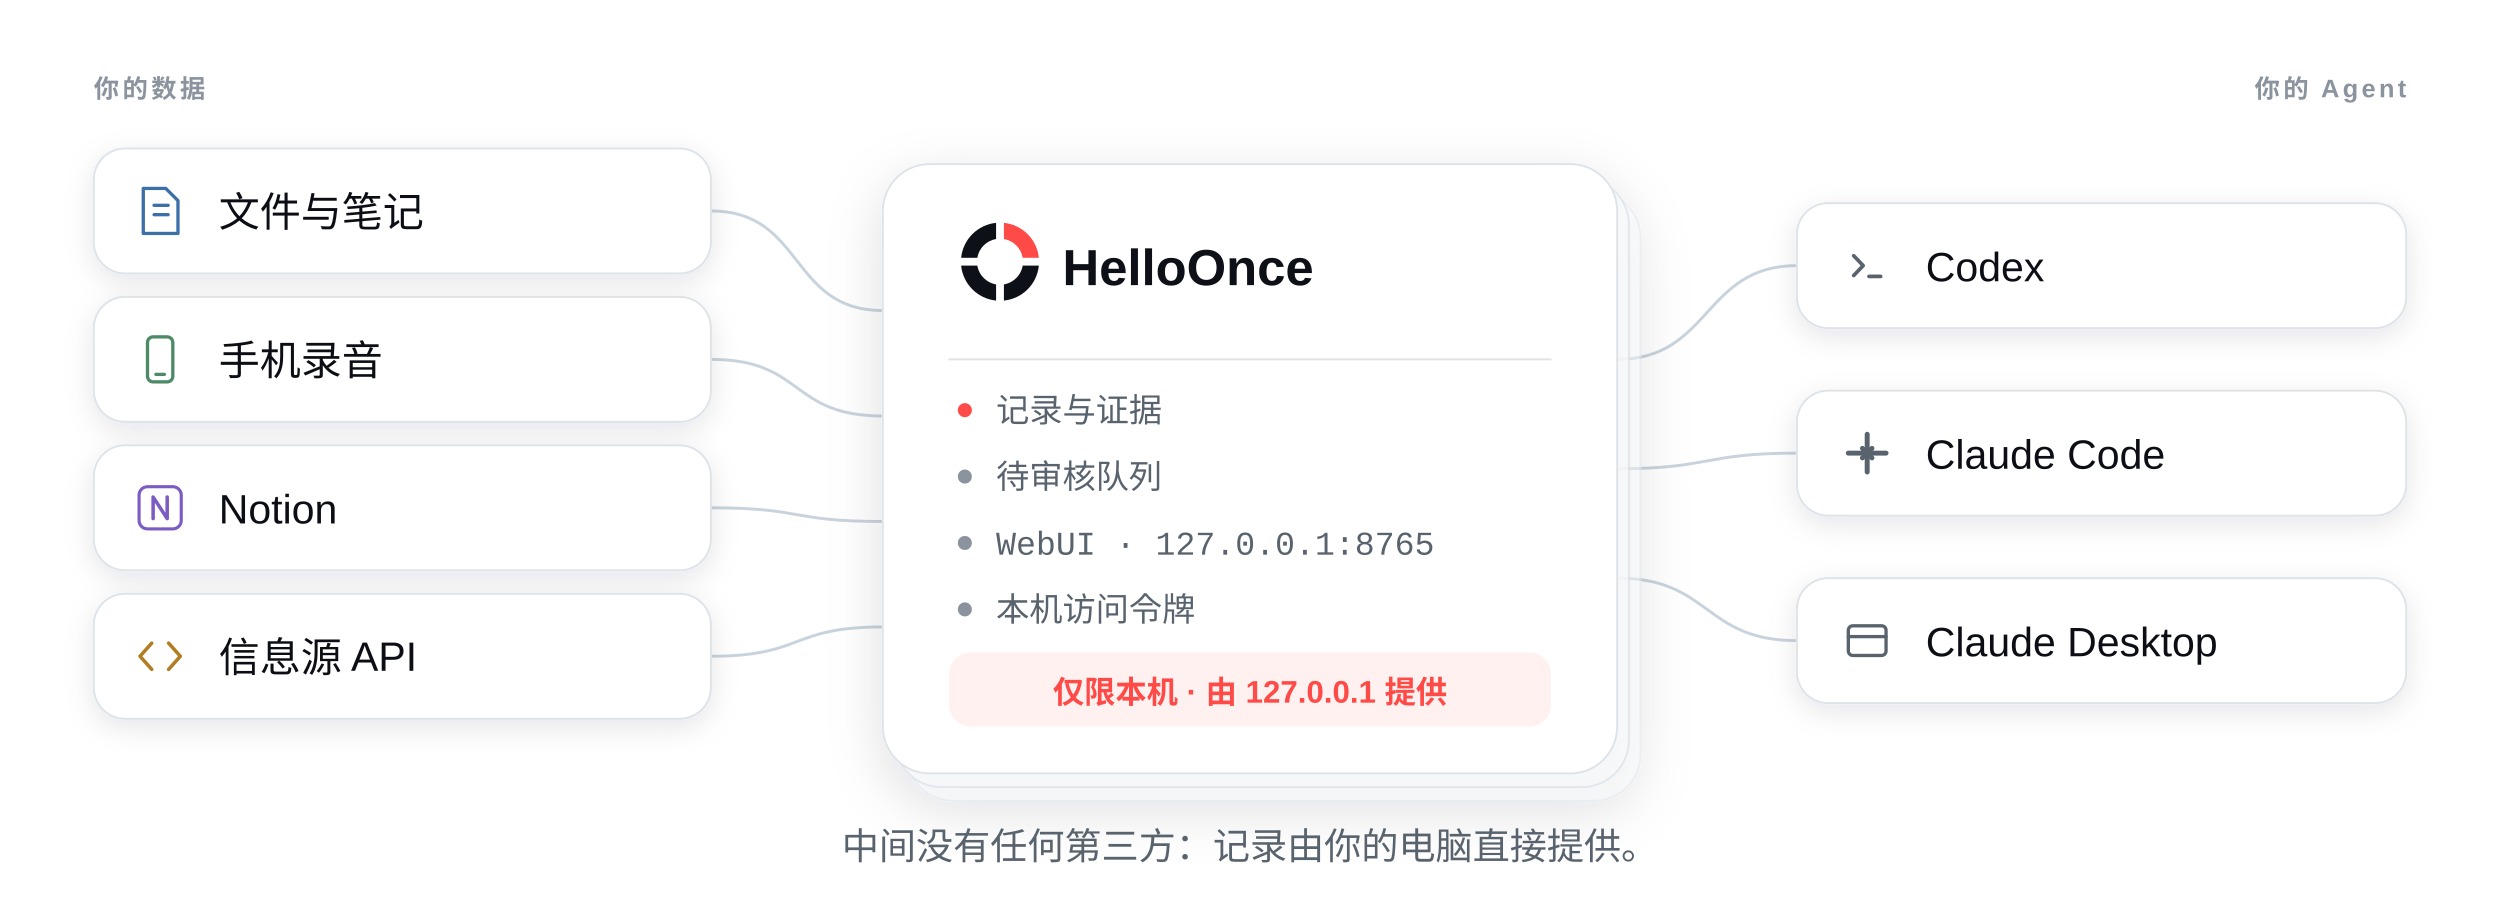
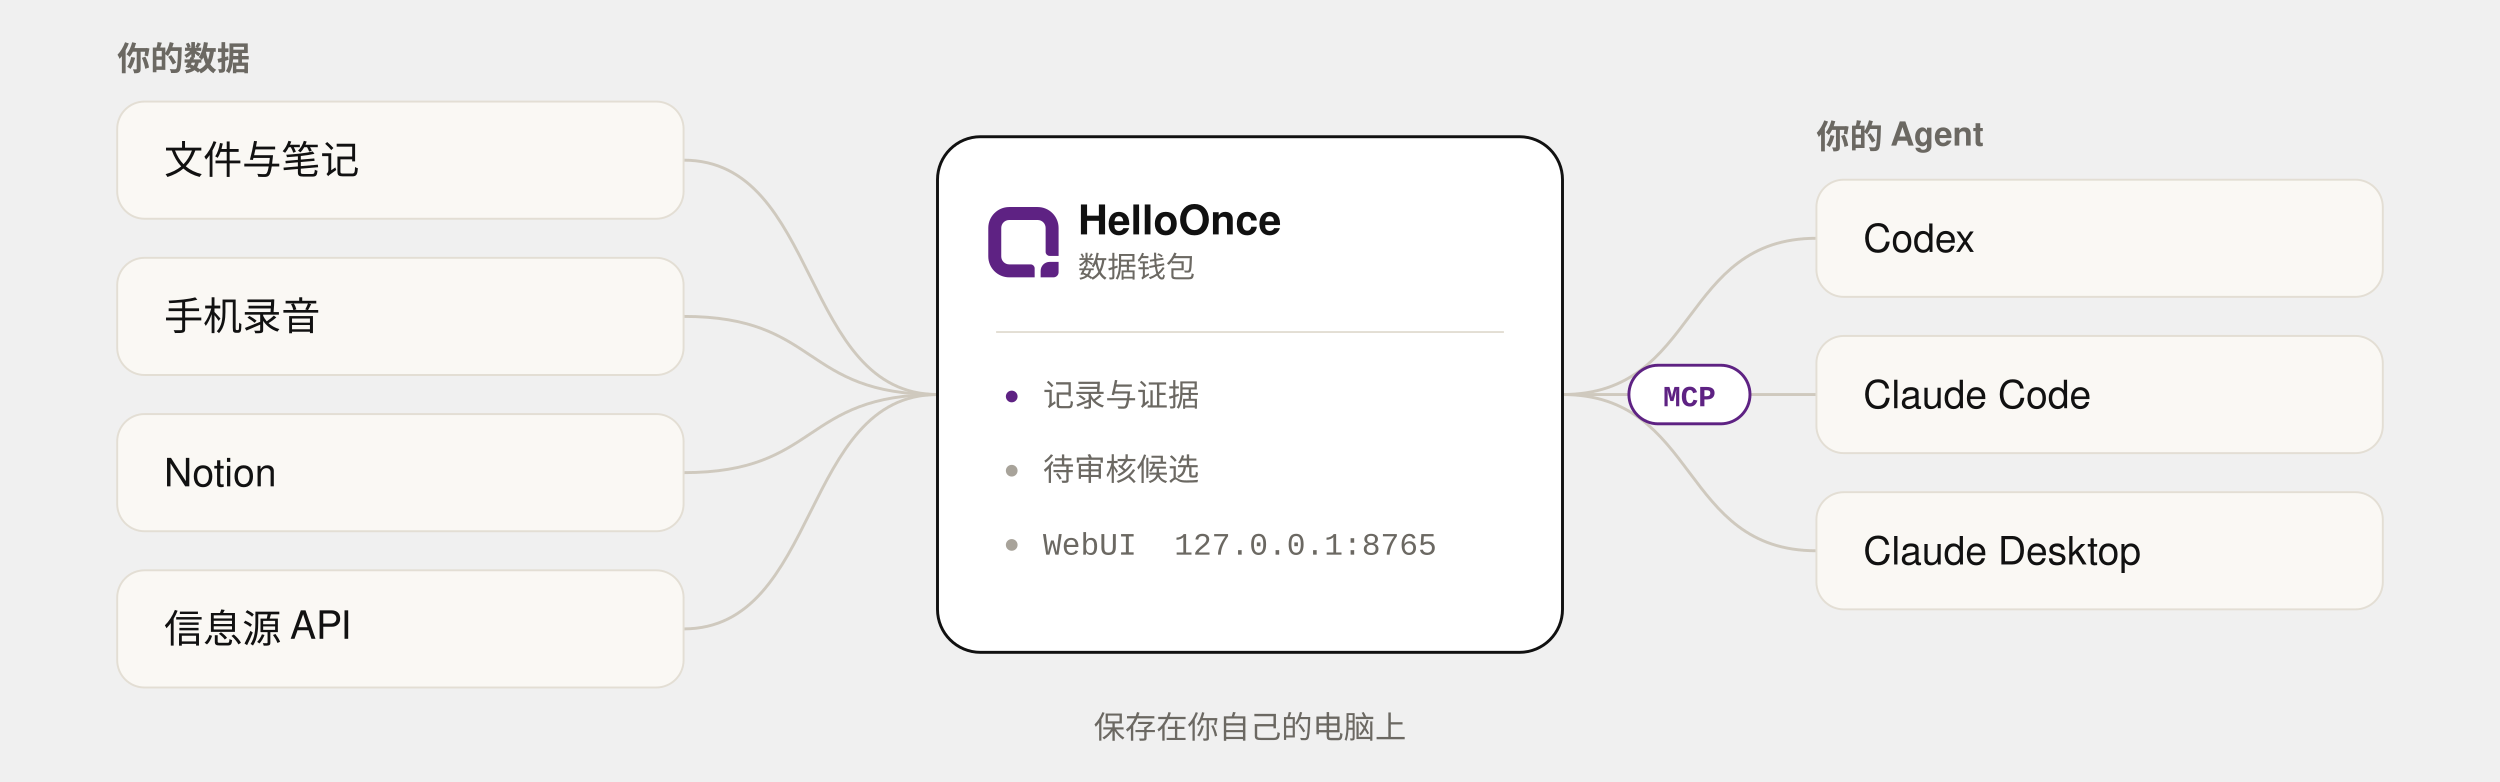
- <svg xmlns="http://www.w3.org/2000/svg" viewBox="0 0 1280 470" width="1280" height="470" role="img" aria-label="文件、手机录音、Notion 与信息源 API 汇入你电脑上的 HelloOnce，再通过 MCP 提供给 Codex、Claude Code 和 Claude Desktop。">
-   <defs>
-     <radialGradient id="halo" cx="50%" cy="50%" r="50%">
-       <stop offset="0" stop-color="#FF7A70" stop-opacity=".55" />
-       <stop offset=".45" stop-color="#FF7A70" stop-opacity=".18" />
-       <stop offset="1" stop-color="#FF7A70" stop-opacity="0" />
-     </radialGradient>
-     <linearGradient id="cardGrad" x1="0" y1="0" x2="0" y2="1">
-       <stop offset="0" stop-color="#FFFFFF" />
-       <stop offset="1" stop-color="#FFFFFF" />
-     </linearGradient>
-     <linearGradient id="cardAltGrad" x1="0" y1="0" x2="0" y2="1">
-       <stop offset="0" stop-color="#F6F8FA" />
-       <stop offset="1" stop-color="#F6F8FA" />
-     </linearGradient>
-     <filter id="soft" x="-30%" y="-30%" width="160%" height="180%">
-       <feDropShadow dx="0" dy="8" stdDeviation="14" flood-color="rgba(31,35,40,.13)" flood-opacity="1" />
-     </filter>
-     <filter id="softSm" x="-30%" y="-30%" width="160%" height="180%">
-       <feDropShadow dx="0" dy="4" stdDeviation="7" flood-color="rgba(31,35,40,.13)" flood-opacity=".8" />
-     </filter>
-   </defs>
-   <style>
-   .s{font-family:-apple-system, BlinkMacSystemFont, 'Segoe UI Variable Display', 'Segoe UI', 'Helvetica Neue', Arial, 'Microsoft YaHei', 'PingFang SC', 'Hiragino Sans GB', 'Noto Sans CJK SC', sans-serif}
-   .m{font-family:ui-monospace, SFMono-Regular, 'SF Mono', Menlo, Consolas, 'Liberation Mono', 'Microsoft YaHei', monospace}
-   .rise{opacity:0;animation:rise .9s cubic-bezier(.16,.84,.32,1) both}
-   @keyframes rise{from{opacity:0;transform:translateY(14px);filter:blur(6px)}to{opacity:1;transform:none;filter:blur(0)}}
-   @keyframes breathe{0%,100%{opacity:.45;transform:scale(.96)}50%{opacity:.9;transform:scale(1.05)}}
-   @keyframes breathe2{
-     0%{opacity:.05;transform:scale(.93);animation-timing-function:cubic-bezier(.66,0,.34,1)}
-     18%{opacity:.12;transform:scale(1.03);animation-timing-function:cubic-bezier(.37,0,.63,1)}
-     34%{opacity:.07;transform:scale(.99);animation-timing-function:cubic-bezier(.45,0,.55,1)}
-     57%{opacity:.15;transform:scale(1.085);animation-timing-function:cubic-bezier(.3,0,.7,1)}
-     72%{opacity:.088;transform:scale(1.008);animation-timing-function:cubic-bezier(.6,0,.4,1)}
-     88%{opacity:.126;transform:scale(1.052);animation-timing-function:cubic-bezier(.5,0,.5,1)}
-     100%{opacity:.05;transform:scale(.93)}
-   }
-   @keyframes twinkle{0%,100%{opacity:.12}50%{opacity:.5}}
-   .tw{animation:twinkle 9s ease-in-out infinite}
-   .snr{animation:snr 5.4s cubic-bezier(.16,.84,.32,1) infinite;transform-box:fill-box;transform-origin:center}
-   @keyframes snr{0%{transform:scale(.5);opacity:.55}65%{opacity:0}100%{transform:scale(1.6);opacity:0}}
-   .swp{animation-timing-function:cubic-bezier(.83,0,.17,1);animation-iteration-count:infinite;opacity:0}
-   .march{animation:march 1.65s linear infinite}
-   .dp{animation:dotpulse 2.6s ease-in-out infinite}
-   @keyframes dotpulse{0%,100%{opacity:.42}50%{opacity:1}}
-   @keyframes march{to{stroke-dashoffset:-24}}
-   .scan{animation:scan 4s cubic-bezier(.83,0,.17,1) infinite;opacity:0}
-   @keyframes scan{0%{transform:translateX(0);opacity:0}8%{opacity:1}88%{opacity:1}100%{transform:translateX(1140px);opacity:0}}
-   @media (prefers-reduced-motion: reduce){
-     .rise{animation:none!important;opacity:1!important;filter:none!important;transform:none!important}
-     .tw{animation:none!important;opacity:.55!important}
-     .snr,.swp,.scan{animation:none!important;opacity:0!important}
-     .march{animation:none!important}
-     .dp{animation:none!important;opacity:1!important}
-   }</style>
-   <rect width="1280" height="470" fill="#FFFFFF" />
-   <text x="48" y="50" font-size="13" font-weight="700" fill="#8B949E" letter-spacing="1.7" class="s">你的数据</text>
-   <text x="1232" y="50" font-size="13" font-weight="700" fill="#8B949E" text-anchor="end" letter-spacing="1.7" class="s">你的 Agent</text>
-   <path id="sl0" d="M364,108 C412,108 404,159 452,159" fill="none" stroke="#C9D3DD" stroke-width="1.5" />
-   <path id="sl1" d="M364,184 C412,184 404,213 452,213" fill="none" stroke="#C9D3DD" stroke-width="1.5" />
-   <path id="sl2" d="M364,260 C412,260 404,267 452,267" fill="none" stroke="#C9D3DD" stroke-width="1.5" />
-   <path id="sl3" d="M364,336 C412,336 404,321 452,321" fill="none" stroke="#C9D3DD" stroke-width="1.5" />
-   <path id="ar0" d="M828,184 C876,184 872,136 920,136" fill="none" stroke="#C9D3DD" stroke-width="1.5" />
-   <path id="ar1" d="M828,240 C876,240 872,232 920,232" fill="none" stroke="#C9D3DD" stroke-width="1.5" />
-   <path id="ar2" d="M828,296 C876,296 872,328 920,328" fill="none" stroke="#C9D3DD" stroke-width="1.5" />
-   <g>
-     <g>
-       <animateMotion dur="1.3s" begin="0s" repeatCount="indefinite" calcMode="spline" keyPoints="0;1" keyTimes="0;1" keySplines=".42 0 .28 1">
-         <mpath href="#sl0" />
-       </animateMotion>
-       <circle r="5.4" fill="#F0736A" opacity="0">
-         <animate attributeName="r" values="2.16;5.4;5.4;2.16" keyTimes="0;.14;.86;1" calcMode="spline" keySplines=".4 0 .6 1;.4 0 .6 1;.4 0 .6 1" dur="1.3s" begin="0s" repeatCount="indefinite" />
-         <animate attributeName="opacity" values="0;.115;.115;0" keyTimes="0;.14;.86;1" calcMode="spline" keySplines=".4 0 .6 1;.4 0 .6 1;.4 0 .6 1" dur="1.3s" begin="0s" repeatCount="indefinite" />
-       </circle>
-       <circle r="3.6" fill="#F0736A" opacity="0">
-         <animate attributeName="r" values="1.26;3.6;3.6;1.26" keyTimes="0;.14;.86;1" calcMode="spline" keySplines=".4 0 .6 1;.4 0 .6 1;.4 0 .6 1" dur="1.3s" begin="0s" repeatCount="indefinite" />
-         <animate attributeName="opacity" values="0;1;1;0" keyTimes="0;.14;.86;1" calcMode="spline" keySplines=".4 0 .6 1;.4 0 .6 1;.4 0 .6 1" dur="1.3s" begin="0s" repeatCount="indefinite" />
-       </circle>
-     </g>
-     <g>
-       <animateMotion dur="1.3s" begin="-0.37s" repeatCount="indefinite" calcMode="spline" keyPoints="0;1" keyTimes="0;1" keySplines=".42 0 .28 1">
-         <mpath href="#sl0" />
-       </animateMotion>
-       <circle r="5.4" fill="#F0736A" opacity="0">
-         <animate attributeName="r" values="2.16;5.4;5.4;2.16" keyTimes="0;.14;.86;1" calcMode="spline" keySplines=".4 0 .6 1;.4 0 .6 1;.4 0 .6 1" dur="1.3s" begin="-0.37s" repeatCount="indefinite" />
-         <animate attributeName="opacity" values="0;.115;.115;0" keyTimes="0;.14;.86;1" calcMode="spline" keySplines=".4 0 .6 1;.4 0 .6 1;.4 0 .6 1" dur="1.3s" begin="-0.37s" repeatCount="indefinite" />
-       </circle>
-       <circle r="3.6" fill="#F0736A" opacity="0">
-         <animate attributeName="r" values="1.26;3.6;3.6;1.26" keyTimes="0;.14;.86;1" calcMode="spline" keySplines=".4 0 .6 1;.4 0 .6 1;.4 0 .6 1" dur="1.3s" begin="-0.37s" repeatCount="indefinite" />
-         <animate attributeName="opacity" values="0;1;1;0" keyTimes="0;.14;.86;1" calcMode="spline" keySplines=".4 0 .6 1;.4 0 .6 1;.4 0 .6 1" dur="1.3s" begin="-0.37s" repeatCount="indefinite" />
-       </circle>
-     </g>
-     <g>
-       <animateMotion dur="1.42s" begin="-0.46s" repeatCount="indefinite" calcMode="spline" keyPoints="0;1" keyTimes="0;1" keySplines=".42 0 .28 1">
-         <mpath href="#sl1" />
-       </animateMotion>
-       <circle r="5.4" fill="#F0736A" opacity="0">
-         <animate attributeName="r" values="2.16;5.4;5.4;2.16" keyTimes="0;.14;.86;1" calcMode="spline" keySplines=".4 0 .6 1;.4 0 .6 1;.4 0 .6 1" dur="1.42s" begin="-0.46s" repeatCount="indefinite" />
-         <animate attributeName="opacity" values="0;.115;.115;0" keyTimes="0;.14;.86;1" calcMode="spline" keySplines=".4 0 .6 1;.4 0 .6 1;.4 0 .6 1" dur="1.42s" begin="-0.46s" repeatCount="indefinite" />
-       </circle>
-       <circle r="3.6" fill="#F0736A" opacity="0">
-         <animate attributeName="r" values="1.26;3.6;3.6;1.26" keyTimes="0;.14;.86;1" calcMode="spline" keySplines=".4 0 .6 1;.4 0 .6 1;.4 0 .6 1" dur="1.42s" begin="-0.46s" repeatCount="indefinite" />
-         <animate attributeName="opacity" values="0;1;1;0" keyTimes="0;.14;.86;1" calcMode="spline" keySplines=".4 0 .6 1;.4 0 .6 1;.4 0 .6 1" dur="1.42s" begin="-0.46s" repeatCount="indefinite" />
-       </circle>
-     </g>
-     <g>
-       <animateMotion dur="1.42s" begin="-0.83s" repeatCount="indefinite" calcMode="spline" keyPoints="0;1" keyTimes="0;1" keySplines=".42 0 .28 1">
-         <mpath href="#sl1" />
-       </animateMotion>
-       <circle r="5.4" fill="#F0736A" opacity="0">
-         <animate attributeName="r" values="2.16;5.4;5.4;2.16" keyTimes="0;.14;.86;1" calcMode="spline" keySplines=".4 0 .6 1;.4 0 .6 1;.4 0 .6 1" dur="1.42s" begin="-0.83s" repeatCount="indefinite" />
-         <animate attributeName="opacity" values="0;.115;.115;0" keyTimes="0;.14;.86;1" calcMode="spline" keySplines=".4 0 .6 1;.4 0 .6 1;.4 0 .6 1" dur="1.42s" begin="-0.83s" repeatCount="indefinite" />
-       </circle>
-       <circle r="3.6" fill="#F0736A" opacity="0">
-         <animate attributeName="r" values="1.26;3.6;3.6;1.26" keyTimes="0;.14;.86;1" calcMode="spline" keySplines=".4 0 .6 1;.4 0 .6 1;.4 0 .6 1" dur="1.42s" begin="-0.83s" repeatCount="indefinite" />
-         <animate attributeName="opacity" values="0;1;1;0" keyTimes="0;.14;.86;1" calcMode="spline" keySplines=".4 0 .6 1;.4 0 .6 1;.4 0 .6 1" dur="1.42s" begin="-0.83s" repeatCount="indefinite" />
-       </circle>
-     </g>
-     <g>
-       <animateMotion dur="1.53s" begin="-0.92s" repeatCount="indefinite" calcMode="spline" keyPoints="0;1" keyTimes="0;1" keySplines=".42 0 .28 1">
-         <mpath href="#sl2" />
-       </animateMotion>
-       <circle r="5.4" fill="#F0736A" opacity="0">
-         <animate attributeName="r" values="2.16;5.4;5.4;2.16" keyTimes="0;.14;.86;1" calcMode="spline" keySplines=".4 0 .6 1;.4 0 .6 1;.4 0 .6 1" dur="1.53s" begin="-0.92s" repeatCount="indefinite" />
-         <animate attributeName="opacity" values="0;.115;.115;0" keyTimes="0;.14;.86;1" calcMode="spline" keySplines=".4 0 .6 1;.4 0 .6 1;.4 0 .6 1" dur="1.53s" begin="-0.92s" repeatCount="indefinite" />
-       </circle>
-       <circle r="3.6" fill="#F0736A" opacity="0">
-         <animate attributeName="r" values="1.26;3.6;3.6;1.26" keyTimes="0;.14;.86;1" calcMode="spline" keySplines=".4 0 .6 1;.4 0 .6 1;.4 0 .6 1" dur="1.53s" begin="-0.92s" repeatCount="indefinite" />
-         <animate attributeName="opacity" values="0;1;1;0" keyTimes="0;.14;.86;1" calcMode="spline" keySplines=".4 0 .6 1;.4 0 .6 1;.4 0 .6 1" dur="1.53s" begin="-0.92s" repeatCount="indefinite" />
-       </circle>
-     </g>
-     <g>
-       <animateMotion dur="1.53s" begin="-1.29s" repeatCount="indefinite" calcMode="spline" keyPoints="0;1" keyTimes="0;1" keySplines=".42 0 .28 1">
-         <mpath href="#sl2" />
-       </animateMotion>
-       <circle r="5.4" fill="#F0736A" opacity="0">
-         <animate attributeName="r" values="2.16;5.4;5.4;2.16" keyTimes="0;.14;.86;1" calcMode="spline" keySplines=".4 0 .6 1;.4 0 .6 1;.4 0 .6 1" dur="1.53s" begin="-1.29s" repeatCount="indefinite" />
-         <animate attributeName="opacity" values="0;.115;.115;0" keyTimes="0;.14;.86;1" calcMode="spline" keySplines=".4 0 .6 1;.4 0 .6 1;.4 0 .6 1" dur="1.53s" begin="-1.29s" repeatCount="indefinite" />
-       </circle>
-       <circle r="3.6" fill="#F0736A" opacity="0">
-         <animate attributeName="r" values="1.26;3.6;3.6;1.26" keyTimes="0;.14;.86;1" calcMode="spline" keySplines=".4 0 .6 1;.4 0 .6 1;.4 0 .6 1" dur="1.53s" begin="-1.29s" repeatCount="indefinite" />
-         <animate attributeName="opacity" values="0;1;1;0" keyTimes="0;.14;.86;1" calcMode="spline" keySplines=".4 0 .6 1;.4 0 .6 1;.4 0 .6 1" dur="1.53s" begin="-1.29s" repeatCount="indefinite" />
-       </circle>
-     </g>
-     <g>
-       <animateMotion dur="1.65s" begin="-1.38s" repeatCount="indefinite" calcMode="spline" keyPoints="0;1" keyTimes="0;1" keySplines=".42 0 .28 1">
-         <mpath href="#sl3" />
-       </animateMotion>
-       <circle r="5.4" fill="#F0736A" opacity="0">
-         <animate attributeName="r" values="2.16;5.4;5.4;2.16" keyTimes="0;.14;.86;1" calcMode="spline" keySplines=".4 0 .6 1;.4 0 .6 1;.4 0 .6 1" dur="1.65s" begin="-1.38s" repeatCount="indefinite" />
-         <animate attributeName="opacity" values="0;.115;.115;0" keyTimes="0;.14;.86;1" calcMode="spline" keySplines=".4 0 .6 1;.4 0 .6 1;.4 0 .6 1" dur="1.65s" begin="-1.38s" repeatCount="indefinite" />
-       </circle>
-       <circle r="3.6" fill="#F0736A" opacity="0">
-         <animate attributeName="r" values="1.26;3.6;3.6;1.26" keyTimes="0;.14;.86;1" calcMode="spline" keySplines=".4 0 .6 1;.4 0 .6 1;.4 0 .6 1" dur="1.65s" begin="-1.38s" repeatCount="indefinite" />
-         <animate attributeName="opacity" values="0;1;1;0" keyTimes="0;.14;.86;1" calcMode="spline" keySplines=".4 0 .6 1;.4 0 .6 1;.4 0 .6 1" dur="1.65s" begin="-1.38s" repeatCount="indefinite" />
-       </circle>
-     </g>
-     <g>
-       <animateMotion dur="1.65s" begin="-1.75s" repeatCount="indefinite" calcMode="spline" keyPoints="0;1" keyTimes="0;1" keySplines=".42 0 .28 1">
-         <mpath href="#sl3" />
-       </animateMotion>
-       <circle r="5.4" fill="#F0736A" opacity="0">
-         <animate attributeName="r" values="2.16;5.4;5.4;2.16" keyTimes="0;.14;.86;1" calcMode="spline" keySplines=".4 0 .6 1;.4 0 .6 1;.4 0 .6 1" dur="1.65s" begin="-1.75s" repeatCount="indefinite" />
-         <animate attributeName="opacity" values="0;.115;.115;0" keyTimes="0;.14;.86;1" calcMode="spline" keySplines=".4 0 .6 1;.4 0 .6 1;.4 0 .6 1" dur="1.65s" begin="-1.75s" repeatCount="indefinite" />
-       </circle>
-       <circle r="3.6" fill="#F0736A" opacity="0">
-         <animate attributeName="r" values="1.26;3.6;3.6;1.26" keyTimes="0;.14;.86;1" calcMode="spline" keySplines=".4 0 .6 1;.4 0 .6 1;.4 0 .6 1" dur="1.65s" begin="-1.75s" repeatCount="indefinite" />
-         <animate attributeName="opacity" values="0;1;1;0" keyTimes="0;.14;.86;1" calcMode="spline" keySplines=".4 0 .6 1;.4 0 .6 1;.4 0 .6 1" dur="1.65s" begin="-1.75s" repeatCount="indefinite" />
-       </circle>
-     </g>
-     <g>
-       <animateMotion dur="1.08s" begin="0s" repeatCount="indefinite" calcMode="spline" keyPoints="0;1" keyTimes="0;1" keySplines=".42 0 .28 1">
-         <mpath href="#ar0" />
-       </animateMotion>
-       <circle r="5.4" fill="#FF4B47" opacity="0">
-         <animate attributeName="r" values="2.16;5.4;5.4;2.16" keyTimes="0;.14;.86;1" calcMode="spline" keySplines=".4 0 .6 1;.4 0 .6 1;.4 0 .6 1" dur="1.08s" begin="0s" repeatCount="indefinite" />
-         <animate attributeName="opacity" values="0;.115;.115;0" keyTimes="0;.14;.86;1" calcMode="spline" keySplines=".4 0 .6 1;.4 0 .6 1;.4 0 .6 1" dur="1.08s" begin="0s" repeatCount="indefinite" />
-       </circle>
-       <circle r="3.6" fill="#FF4B47" opacity="0">
-         <animate attributeName="r" values="1.26;3.6;3.6;1.26" keyTimes="0;.14;.86;1" calcMode="spline" keySplines=".4 0 .6 1;.4 0 .6 1;.4 0 .6 1" dur="1.08s" begin="0s" repeatCount="indefinite" />
-         <animate attributeName="opacity" values="0;1;1;0" keyTimes="0;.14;.86;1" calcMode="spline" keySplines=".4 0 .6 1;.4 0 .6 1;.4 0 .6 1" dur="1.08s" begin="0s" repeatCount="indefinite" />
-       </circle>
-     </g>
-     <g>
-       <animateMotion dur="1.08s" begin="-0.31s" repeatCount="indefinite" calcMode="spline" keyPoints="0;1" keyTimes="0;1" keySplines=".42 0 .28 1">
-         <mpath href="#ar0" />
-       </animateMotion>
-       <circle r="5.4" fill="#FF4B47" opacity="0">
-         <animate attributeName="r" values="2.16;5.4;5.4;2.16" keyTimes="0;.14;.86;1" calcMode="spline" keySplines=".4 0 .6 1;.4 0 .6 1;.4 0 .6 1" dur="1.08s" begin="-0.31s" repeatCount="indefinite" />
-         <animate attributeName="opacity" values="0;.115;.115;0" keyTimes="0;.14;.86;1" calcMode="spline" keySplines=".4 0 .6 1;.4 0 .6 1;.4 0 .6 1" dur="1.08s" begin="-0.31s" repeatCount="indefinite" />
-       </circle>
-       <circle r="3.6" fill="#FF4B47" opacity="0">
-         <animate attributeName="r" values="1.26;3.6;3.6;1.26" keyTimes="0;.14;.86;1" calcMode="spline" keySplines=".4 0 .6 1;.4 0 .6 1;.4 0 .6 1" dur="1.08s" begin="-0.31s" repeatCount="indefinite" />
-         <animate attributeName="opacity" values="0;1;1;0" keyTimes="0;.14;.86;1" calcMode="spline" keySplines=".4 0 .6 1;.4 0 .6 1;.4 0 .6 1" dur="1.08s" begin="-0.31s" repeatCount="indefinite" />
-       </circle>
-     </g>
-     <g>
-       <animateMotion dur="1.2s" begin="-0.39s" repeatCount="indefinite" calcMode="spline" keyPoints="0;1" keyTimes="0;1" keySplines=".42 0 .28 1">
-         <mpath href="#ar1" />
-       </animateMotion>
-       <circle r="5.4" fill="#FF4B47" opacity="0">
-         <animate attributeName="r" values="2.16;5.4;5.4;2.16" keyTimes="0;.14;.86;1" calcMode="spline" keySplines=".4 0 .6 1;.4 0 .6 1;.4 0 .6 1" dur="1.2s" begin="-0.39s" repeatCount="indefinite" />
-         <animate attributeName="opacity" values="0;.115;.115;0" keyTimes="0;.14;.86;1" calcMode="spline" keySplines=".4 0 .6 1;.4 0 .6 1;.4 0 .6 1" dur="1.2s" begin="-0.39s" repeatCount="indefinite" />
-       </circle>
-       <circle r="3.6" fill="#FF4B47" opacity="0">
-         <animate attributeName="r" values="1.26;3.6;3.6;1.26" keyTimes="0;.14;.86;1" calcMode="spline" keySplines=".4 0 .6 1;.4 0 .6 1;.4 0 .6 1" dur="1.2s" begin="-0.39s" repeatCount="indefinite" />
-         <animate attributeName="opacity" values="0;1;1;0" keyTimes="0;.14;.86;1" calcMode="spline" keySplines=".4 0 .6 1;.4 0 .6 1;.4 0 .6 1" dur="1.2s" begin="-0.39s" repeatCount="indefinite" />
-       </circle>
-     </g>
-     <g>
-       <animateMotion dur="1.2s" begin="-0.7s" repeatCount="indefinite" calcMode="spline" keyPoints="0;1" keyTimes="0;1" keySplines=".42 0 .28 1">
-         <mpath href="#ar1" />
-       </animateMotion>
-       <circle r="5.4" fill="#FF4B47" opacity="0">
-         <animate attributeName="r" values="2.16;5.4;5.4;2.16" keyTimes="0;.14;.86;1" calcMode="spline" keySplines=".4 0 .6 1;.4 0 .6 1;.4 0 .6 1" dur="1.2s" begin="-0.7s" repeatCount="indefinite" />
-         <animate attributeName="opacity" values="0;.115;.115;0" keyTimes="0;.14;.86;1" calcMode="spline" keySplines=".4 0 .6 1;.4 0 .6 1;.4 0 .6 1" dur="1.2s" begin="-0.7s" repeatCount="indefinite" />
-       </circle>
-       <circle r="3.6" fill="#FF4B47" opacity="0">
-         <animate attributeName="r" values="1.26;3.6;3.6;1.26" keyTimes="0;.14;.86;1" calcMode="spline" keySplines=".4 0 .6 1;.4 0 .6 1;.4 0 .6 1" dur="1.2s" begin="-0.7s" repeatCount="indefinite" />
-         <animate attributeName="opacity" values="0;1;1;0" keyTimes="0;.14;.86;1" calcMode="spline" keySplines=".4 0 .6 1;.4 0 .6 1;.4 0 .6 1" dur="1.2s" begin="-0.7s" repeatCount="indefinite" />
-       </circle>
-     </g>
-     <g>
-       <animateMotion dur="1.32s" begin="-0.78s" repeatCount="indefinite" calcMode="spline" keyPoints="0;1" keyTimes="0;1" keySplines=".42 0 .28 1">
-         <mpath href="#ar2" />
-       </animateMotion>
-       <circle r="5.4" fill="#FF4B47" opacity="0">
-         <animate attributeName="r" values="2.16;5.4;5.4;2.16" keyTimes="0;.14;.86;1" calcMode="spline" keySplines=".4 0 .6 1;.4 0 .6 1;.4 0 .6 1" dur="1.32s" begin="-0.78s" repeatCount="indefinite" />
-         <animate attributeName="opacity" values="0;.115;.115;0" keyTimes="0;.14;.86;1" calcMode="spline" keySplines=".4 0 .6 1;.4 0 .6 1;.4 0 .6 1" dur="1.32s" begin="-0.78s" repeatCount="indefinite" />
-       </circle>
-       <circle r="3.6" fill="#FF4B47" opacity="0">
-         <animate attributeName="r" values="1.26;3.6;3.6;1.26" keyTimes="0;.14;.86;1" calcMode="spline" keySplines=".4 0 .6 1;.4 0 .6 1;.4 0 .6 1" dur="1.32s" begin="-0.78s" repeatCount="indefinite" />
-         <animate attributeName="opacity" values="0;1;1;0" keyTimes="0;.14;.86;1" calcMode="spline" keySplines=".4 0 .6 1;.4 0 .6 1;.4 0 .6 1" dur="1.32s" begin="-0.78s" repeatCount="indefinite" />
-       </circle>
-     </g>
-     <g>
-       <animateMotion dur="1.32s" begin="-1.09s" repeatCount="indefinite" calcMode="spline" keyPoints="0;1" keyTimes="0;1" keySplines=".42 0 .28 1">
-         <mpath href="#ar2" />
-       </animateMotion>
-       <circle r="5.4" fill="#FF4B47" opacity="0">
-         <animate attributeName="r" values="2.16;5.4;5.4;2.16" keyTimes="0;.14;.86;1" calcMode="spline" keySplines=".4 0 .6 1;.4 0 .6 1;.4 0 .6 1" dur="1.32s" begin="-1.09s" repeatCount="indefinite" />
-         <animate attributeName="opacity" values="0;.115;.115;0" keyTimes="0;.14;.86;1" calcMode="spline" keySplines=".4 0 .6 1;.4 0 .6 1;.4 0 .6 1" dur="1.32s" begin="-1.09s" repeatCount="indefinite" />
-       </circle>
-       <circle r="3.6" fill="#FF4B47" opacity="0">
-         <animate attributeName="r" values="1.26;3.6;3.6;1.26" keyTimes="0;.14;.86;1" calcMode="spline" keySplines=".4 0 .6 1;.4 0 .6 1;.4 0 .6 1" dur="1.32s" begin="-1.09s" repeatCount="indefinite" />
-         <animate attributeName="opacity" values="0;1;1;0" keyTimes="0;.14;.86;1" calcMode="spline" keySplines=".4 0 .6 1;.4 0 .6 1;.4 0 .6 1" dur="1.32s" begin="-1.09s" repeatCount="indefinite" />
-       </circle>
-     </g>
+ <svg xmlns="http://www.w3.org/2000/svg" viewBox="0 60 1280 400" width="1280" height="400" role="img" aria-label="HelloOnce architecture">
+   <style>.s{font-family:-apple-system, BlinkMacSystemFont, 'Segoe UI', 'Helvetica Neue', Helvetica, 'PingFang SC', 'Microsoft YaHei', Arial, sans-serif}.m{font-family:ui-monospace, SFMono-Regular, 'JetBrains Mono', Menlo, Consolas, 'Liberation Mono', monospace}</style>
+   <path id="l0" d="M350,142 C420,142 410,262 480,262" fill="none" stroke="#CFC9BE" stroke-width="1.5" />
+   <circle r="3.5" fill="#111111" opacity="0.8">
+     <animateMotion dur="3.2s" begin="-0.1s" repeatCount="indefinite">
+       <mpath href="#l0" />
+     </animateMotion>
+   </circle>
+   <path id="l1" d="M350,222 C420,222 410,262 480,262" fill="none" stroke="#CFC9BE" stroke-width="1.5" />
+   <circle r="3.5" fill="#111111" opacity="0.8">
+     <animateMotion dur="3.2s" begin="-0.9s" repeatCount="indefinite">
+       <mpath href="#l1" />
+     </animateMotion>
+   </circle>
+   <path id="l2" d="M350,302 C420,302 410,262 480,262" fill="none" stroke="#CFC9BE" stroke-width="1.5" />
+   <circle r="3.5" fill="#111111" opacity="0.8">
+     <animateMotion dur="3.2s" begin="-1.7s" repeatCount="indefinite">
+       <mpath href="#l2" />
+     </animateMotion>
+   </circle>
+   <path id="l3" d="M350,382 C420,382 410,262 480,262" fill="none" stroke="#CFC9BE" stroke-width="1.5" />
+   <circle r="3.5" fill="#111111" opacity="0.8">
+     <animateMotion dur="3.2s" begin="-2.5s" repeatCount="indefinite">
+       <mpath href="#l3" />
+     </animateMotion>
+   </circle>
+   <path id="r0" d="M800,262 C870,262 860,182 930,182" fill="none" stroke="#CFC9BE" stroke-width="1.5" />
+   <circle r="3.5" fill="#5E2283">
+     <animateMotion dur="2.6s" begin="-0.40s" repeatCount="indefinite">
+       <mpath href="#r0" />
+     </animateMotion>
+   </circle>
+   <path id="r1" d="M800,262 C870,262 860,262 930,262" fill="none" stroke="#CFC9BE" stroke-width="1.5" />
+   <circle r="3.5" fill="#5E2283">
+     <animateMotion dur="2.6s" begin="-1.25s" repeatCount="indefinite">
+       <mpath href="#r1" />
+     </animateMotion>
+   </circle>
+   <path id="r2" d="M800,262 C870,262 860,342 930,342" fill="none" stroke="#CFC9BE" stroke-width="1.5" />
+   <circle r="3.5" fill="#5E2283">
+     <animateMotion dur="2.6s" begin="-2.10s" repeatCount="indefinite">
+       <mpath href="#r2" />
+     </animateMotion>
+   </circle>
+   <text class="s" x="60" y="96" font-size="17" font-weight="600" fill="#6B6862">你的数据</text>
+   <text class="s" x="930" y="136" font-size="17" font-weight="600" fill="#6B6862">你的 Agent</text>
+   <rect x="60" y="112.0" width="290" height="60" rx="14" fill="#FAF8F4" stroke="#E3DED4" />
+   <text class="s" x="84" y="149" font-size="20" fill="#111111">文件与笔记</text>
+   <rect x="60" y="192.0" width="290" height="60" rx="14" fill="#FAF8F4" stroke="#E3DED4" />
+   <text class="s" x="84" y="229" font-size="20" fill="#111111">手机录音</text>
+   <rect x="60" y="272.0" width="290" height="60" rx="14" fill="#FAF8F4" stroke="#E3DED4" />
+   <text class="s" x="84" y="309" font-size="20" fill="#111111">Notion</text>
+   <rect x="60" y="352.0" width="290" height="60" rx="14" fill="#FAF8F4" stroke="#E3DED4" />
+   <text class="s" x="84" y="389" font-size="20" fill="#111111">信息源 API</text>
+   <rect x="930" y="152.0" width="290" height="60" rx="14" fill="#FAF8F4" stroke="#E3DED4" />
+   <text class="s" x="954" y="189" font-size="20" fill="#111111">Codex</text>
+   <rect x="930" y="232.0" width="290" height="60" rx="14" fill="#FAF8F4" stroke="#E3DED4" />
+   <text class="s" x="954" y="269" font-size="20" fill="#111111">Claude Code</text>
+   <rect x="930" y="312.0" width="290" height="60" rx="14" fill="#FAF8F4" stroke="#E3DED4" />
+   <text class="s" x="954" y="349" font-size="20" fill="#111111">Claude Desktop</text>
+   <rect x="834" y="247" width="62" height="30" rx="15" fill="#FFFFFF" stroke="#5E2283" stroke-width="1.5" />
+   <text class="m" x="865" y="268" text-anchor="middle" font-size="15" font-weight="700" fill="#5E2283">MCP</text>
+   <rect x="480" y="130" width="320" height="264" rx="22" fill="#FFFFFF" stroke="#111111" stroke-width="1.5" />
+   <g transform="translate(506.00 166.00) scale(0.25532)">
+     <path fill="#5E2283" fill-rule="evenodd" clip-rule="evenodd" d="M42 0H99C122.196 0 141 18.804 141 42V98H93V141H42C18.804 141 0 122.196 0 99V42C0 18.804 18.804 0 42 0ZM42 26H99C107.837 26 115 33.163 115 42V90C115 94.418 118.582 98 123 98H93V123C93 118.582 89.418 115 85 115H42C33.163 115 26 107.837 26 99V42C26 33.163 33.163 26 42 26ZM141 110V130.667C141 136.374 136.374 141 130.667 141H105V128C105 118.059 113.059 110 123 110H141Z" />
  </g>
-   <g filter="url(#softSm)">
-     <rect x="48" y="76" width="316" height="64" rx="16" fill="#FFFFFF" stroke="#DDE3E9" stroke-width="1" />
-     <g transform="translate(82 108)">
-       <g fill="none" stroke="#3B6FA8" stroke-width="1.7" stroke-linecap="round" stroke-linejoin="round">
-         <path d="M-8.64 -11.52 h11.52 l6.24 6.24 v16.8 h-17.76 z" />
-         <path d="M-3.12 -2.88 h7.2 M-3.12 1.92 h7.2" />
-       </g>
-     </g>
-     <text x="112" y="116" font-size="21" font-weight="500" fill="#0D1117" class="s">文件与笔记</text>
-   </g>
-   <g filter="url(#softSm)">
-     <rect x="48" y="152" width="316" height="64" rx="16" fill="#FFFFFF" stroke="#DDE3E9" stroke-width="1" />
-     <g transform="translate(82 184)">
-       <g fill="none" stroke="#4F8A67" stroke-width="1.7" stroke-linecap="round">
-         <rect x="-6.48" y="-11.52" width="12.96" height="23.04" rx="2.88" />
-         <path d="M-2.16 7.68 h4.32" />
-       </g>
-     </g>
-     <text x="112" y="192" font-size="21" font-weight="500" fill="#0D1117" class="s">手机录音</text>
-   </g>
-   <g filter="url(#softSm)">
-     <rect x="48" y="228" width="316" height="64" rx="16" fill="#FFFFFF" stroke="#DDE3E9" stroke-width="1" />
-     <g transform="translate(82 260)">
-       <g>
-         <rect x="-10.8" y="-10.8" width="21.6" height="21.6" rx="4.32" fill="none" stroke="#7B5BC4" stroke-width="1.6" />
-         <path d="M-3.6 5.52 v-11.04 l7.2 11.04 v-11.04" fill="none" stroke="#7B5BC4" stroke-width="1.8" stroke-linecap="round" stroke-linejoin="round" />
-       </g>
-     </g>
-     <text x="112" y="268" font-size="21" font-weight="500" fill="#0D1117" class="s">Notion</text>
-   </g>
-   <g filter="url(#softSm)">
-     <rect x="48" y="304" width="316" height="64" rx="16" fill="#FFFFFF" stroke="#DDE3E9" stroke-width="1" />
-     <g transform="translate(82 336)">
-       <g fill="none" stroke="#B07D22" stroke-width="1.8" stroke-linecap="round" stroke-linejoin="round">
-         <path d="M-4.32 -6.72 l-6 6.72 l6 6.72" />
-         <path d="M4.32 -6.72 l6 6.72 l-6 6.72" />
-       </g>
-     </g>
-     <text x="112" y="344" font-size="21" font-weight="500" fill="#0D1117" class="s">信息源 API</text>
-   </g>
-   <g filter="url(#softSm)">
-     <rect x="920" y="104" width="312" height="64" rx="16" fill="#FFFFFF" stroke="#DDE3E9" stroke-width="1" />
-     <g transform="translate(956 136)">
-       <g fill="none" stroke="#59636E" stroke-width="1.9" stroke-linecap="round" stroke-linejoin="round">
-         <path d="M-6.9 -5.06 l4.83 5.06 l-4.83 5.06" />
-         <path d="M0.92 5.52 h5.98" />
-       </g>
-     </g>
-     <text x="986" y="144" font-size="21" font-weight="500" fill="#0D1117" class="s">Codex</text>
-   </g>
-   <g filter="url(#softSm)">
-     <rect x="920" y="200" width="312" height="64" rx="16" fill="#FFFFFF" stroke="#DDE3E9" stroke-width="1" />
-     <g transform="translate(956 232)">
-       <g>
-         <line x1="0" y1="0" x2="0" y2="-9.66" stroke="#59636E" stroke-width="2.53" stroke-linecap="round" />
-         <line x1="0" y1="0" x2="2.44" y2="-2.44" stroke="#59636E" stroke-width="2.53" stroke-linecap="round" />
-         <line x1="0" y1="0" x2="9.66" y2="0" stroke="#59636E" stroke-width="2.53" stroke-linecap="round" />
-         <line x1="0" y1="0" x2="2.44" y2="2.44" stroke="#59636E" stroke-width="2.53" stroke-linecap="round" />
-         <line x1="0" y1="0" x2="0" y2="9.66" stroke="#59636E" stroke-width="2.53" stroke-linecap="round" />
-         <line x1="0" y1="0" x2="-2.44" y2="2.44" stroke="#59636E" stroke-width="2.53" stroke-linecap="round" />
-         <line x1="0" y1="0" x2="-9.66" y2="0" stroke="#59636E" stroke-width="2.53" stroke-linecap="round" />
-         <line x1="0" y1="0" x2="-2.44" y2="-2.44" stroke="#59636E" stroke-width="2.53" stroke-linecap="round" />
-       </g>
-     </g>
-     <text x="986" y="240" font-size="21" font-weight="500" fill="#0D1117" class="s">Claude Code</text>
-   </g>
-   <g filter="url(#softSm)">
-     <rect x="920" y="296" width="312" height="64" rx="16" fill="#FFFFFF" stroke="#DDE3E9" stroke-width="1" />
-     <g transform="translate(956 328)">
-       <g fill="none" stroke="#59636E" stroke-width="1.7" stroke-linecap="round">
-         <rect x="-9.66" y="-7.59" width="19.32" height="15.18" rx="2.3" />
-         <path d="M-9.66 -2.07 h19.32" />
-       </g>
-     </g>
-     <text x="986" y="336" font-size="21" font-weight="500" fill="#0D1117" class="s">Claude Desktop</text>
-   </g>
-   <g filter="url(#soft)">
-     <rect x="464" y="98" width="376" height="312" rx="24" fill="#F6F8FA" stroke="#DDE3E9" stroke-width="1" opacity="0.5" />
-     <rect x="458" y="91" width="376" height="312" rx="24" fill="#F6F8FA" stroke="#DDE3E9" stroke-width="1" opacity="0.78" />
-     <rect x="452" y="84" width="376" height="312" rx="24" fill="#FFFFFF" stroke="#DDE3E9" stroke-width="1" />
-   </g>
-   <g transform="translate(512 134)">
-     <g transform="scale(0.2)">
-       <path fill="#FF4B47" d="M10,-99.499A100 100 0 0 1 99.499,-10L58.146,-10A59 59 0 0 0 10,-58.146Z" />
-       <path fill="#0D1117" d="M99.499,10A100 100 0 0 1 10,99.499L10,58.146A59 59 0 0 0 58.146,10Z" />
-       <path fill="#0D1117" d="M-10,99.499A100 100 0 0 1 -99.499,10L-58.146,10A59 59 0 0 0 -10,58.146Z" />
-       <path fill="#0D1117" d="M-99.499,-10A100 100 0 0 1 -10,-99.499L-10,-58.146A59 59 0 0 0 -58.146,-10Z" />
-     </g>
-   </g>
-   <text x="544" y="146" font-size="26" font-weight="650" fill="#0D1117" class="s">HelloOnce</text>
-   <line x1="486" y1="184" x2="794" y2="184" stroke="#DDE3E9" stroke-width="1" stroke-linecap="round" />
-   <circle cx="494" cy="210" r="3.6" fill="#FF4B47" />
-   <text x="510" y="216" font-size="17" font-weight="400" fill="#59636E" class="m">记录与证据</text>
-   <circle cx="494" cy="244" r="3.6" fill="#8B949E" />
-   <text x="510" y="250" font-size="17" font-weight="400" fill="#59636E" class="m">待审核队列</text>
-   <circle cx="494" cy="278" r="3.6" fill="#8B949E" />
-   <text x="510" y="284" font-size="17" font-weight="400" fill="#59636E" class="m">WebUI · 127.0.0.1:8765</text>
-   <circle cx="494" cy="312" r="3.6" fill="#8B949E" />
-   <text x="510" y="318" font-size="17" font-weight="400" fill="#59636E" class="m">本机访问令牌</text>
-   <rect x="486" y="334" width="308" height="38" rx="11" fill="#FFF1F0" />
-   <text x="640" y="360" font-size="16" font-weight="600" fill="#FF4B47" text-anchor="middle" class="s">仅限本机 · 由 127.0.0.1 提供</text>
-   <text x="640" y="440" font-size="19" font-weight="400" fill="#59636E" text-anchor="middle" class="s">中间没有任何第三方：记录由你的电脑直接提供。</text>
+   <text class="s" x="552" y="180" font-size="21" font-weight="700" fill="#111111">HelloOnce</text>
+   <text class="s" x="552" y="202" font-size="15" font-weight="400" fill="#6B6862">数据钱包</text>
+   <line x1="510" y1="230" x2="770" y2="230" stroke="#E3DED4" />
+   <circle cx="518" cy="263" r="3" fill="#5E2283" />
+   <text class="m" x="534" y="268" font-size="16" fill="#6B6862" xml:space="preserve">记录与证据</text>
+   <circle cx="518" cy="301" r="3" fill="#A8A39A" />
+   <text class="m" x="534" y="306" font-size="16" fill="#6B6862" xml:space="preserve">待审核候选</text>
+   <circle cx="518" cy="339" r="3" fill="#A8A39A" />
+   <text class="m" x="534" y="344" font-size="16" fill="#6B6862" xml:space="preserve">WebUI  127.0.0.1:8765</text>
+   <text class="s" x="640.0" y="438" text-anchor="middle" font-size="16" fill="#6B6862">保存在你自己的电脑上</text>
</svg>
